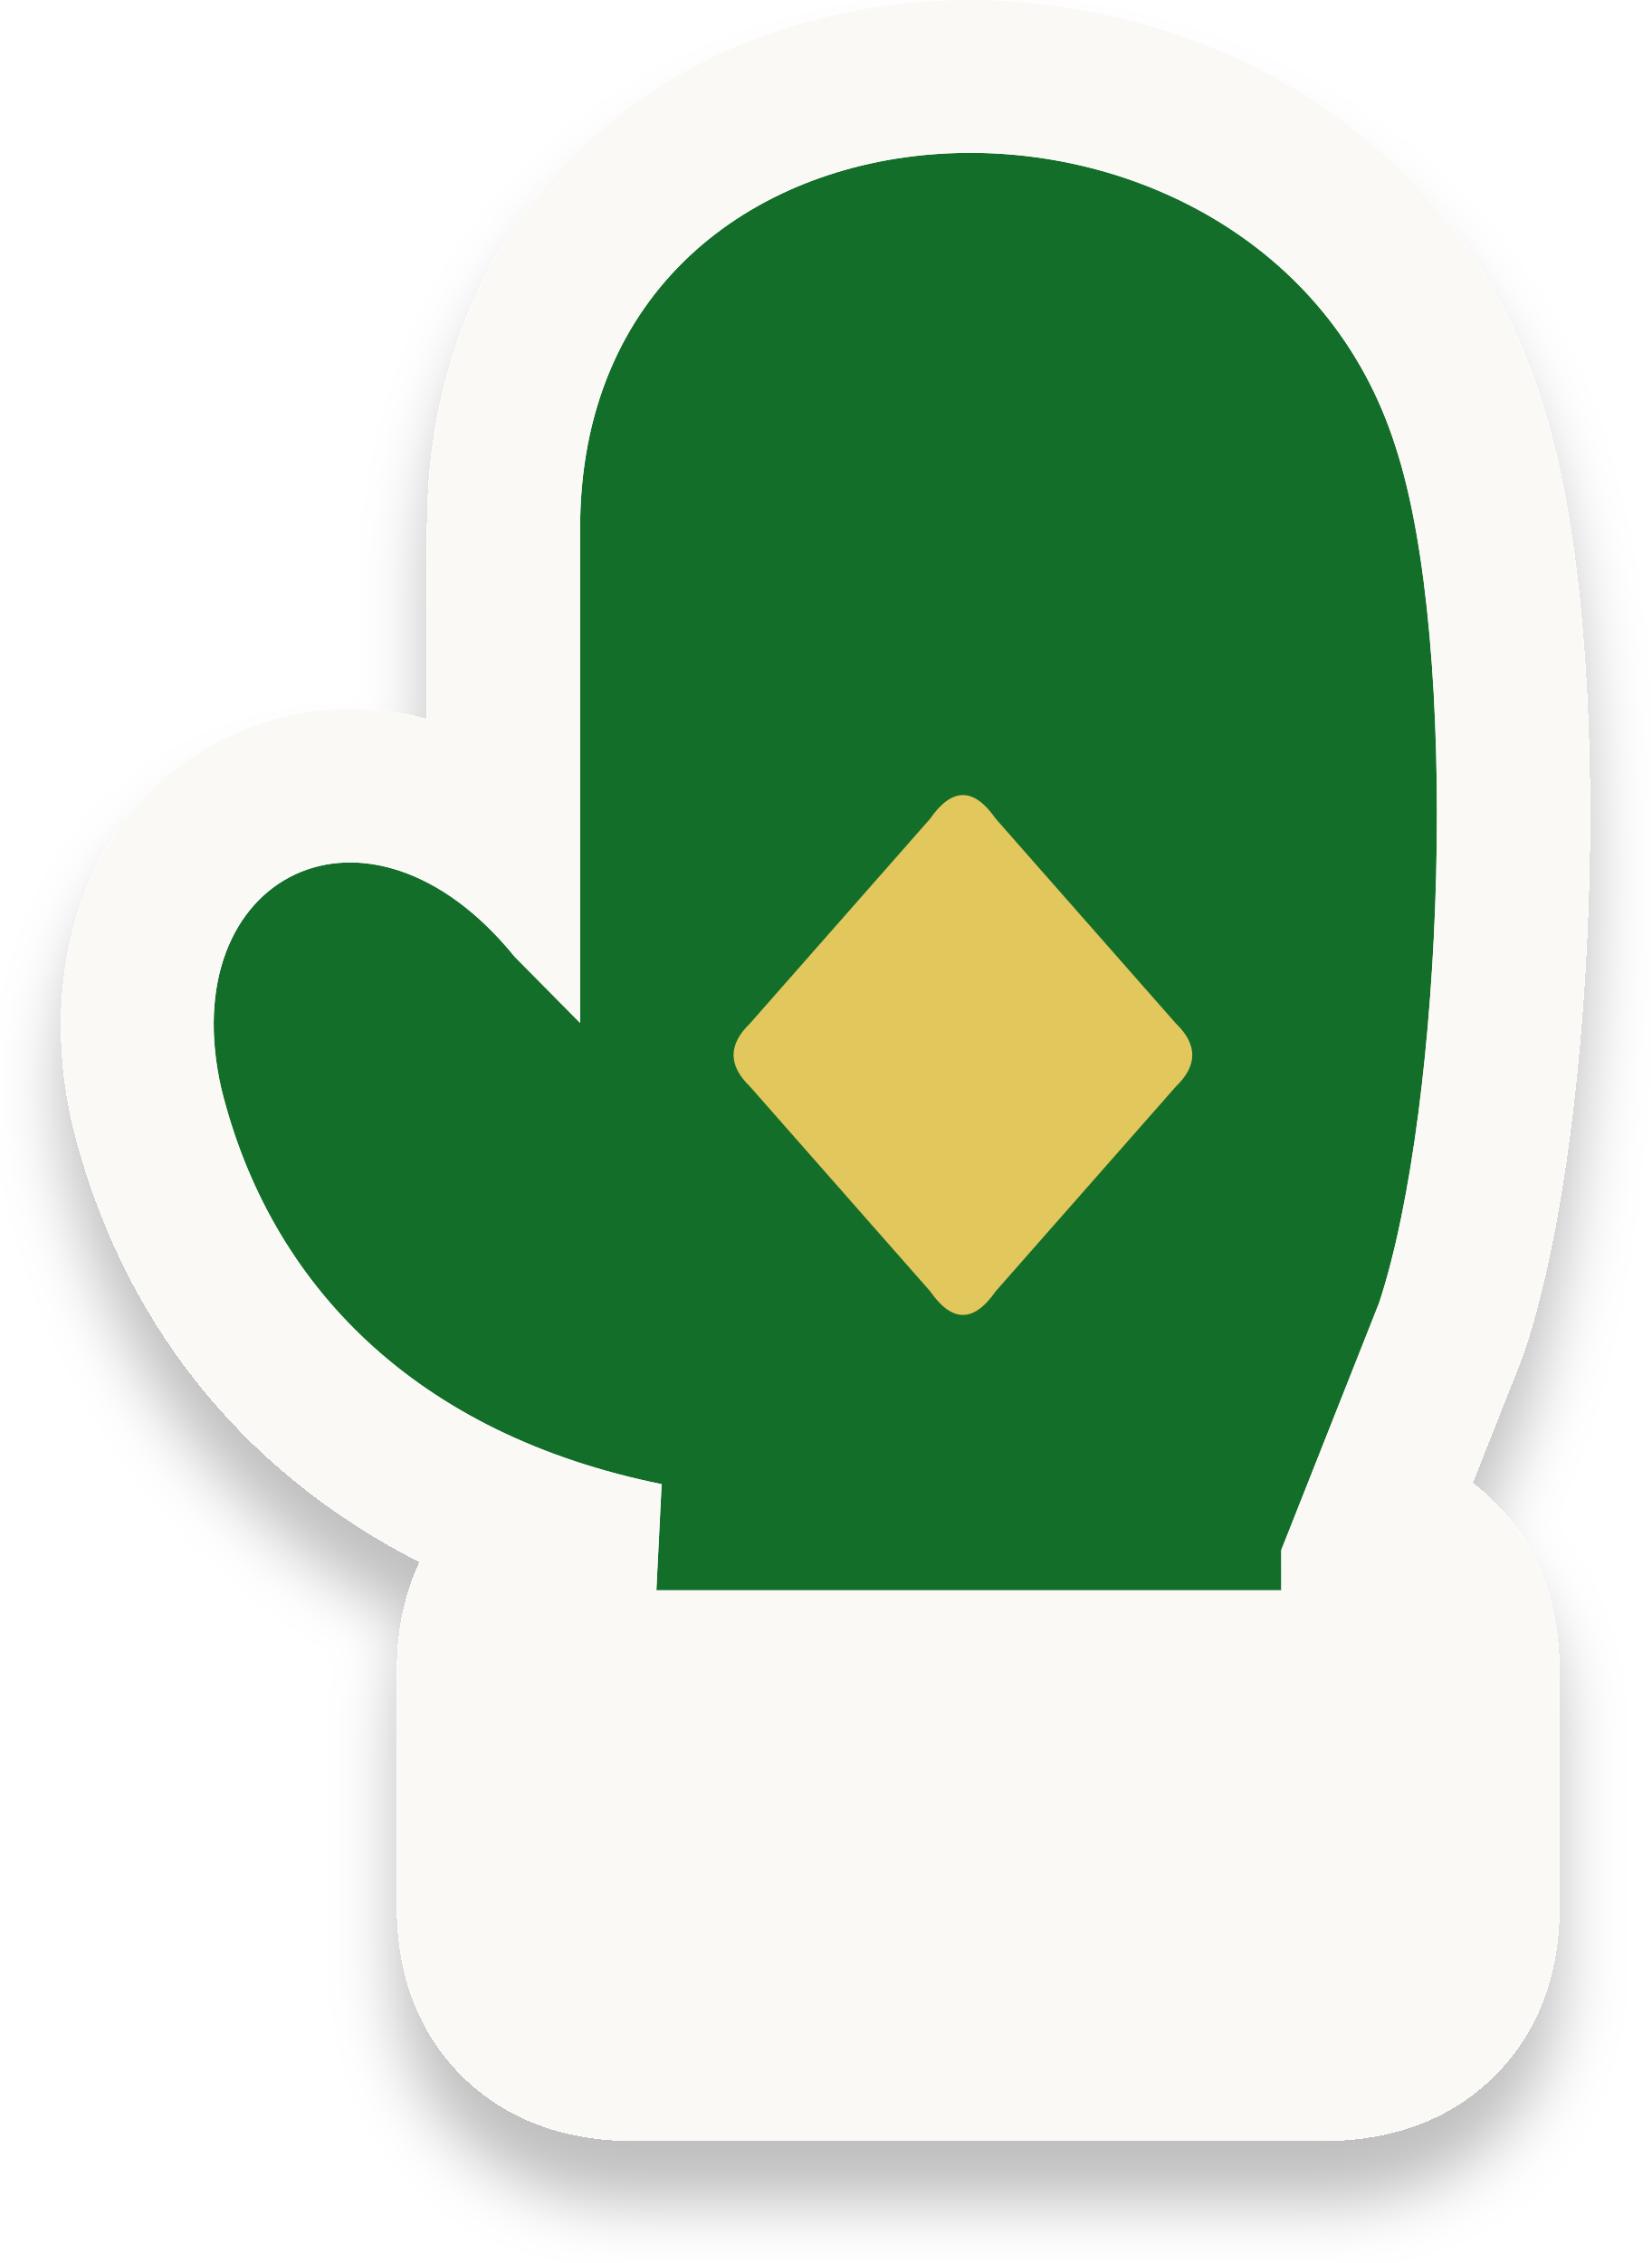
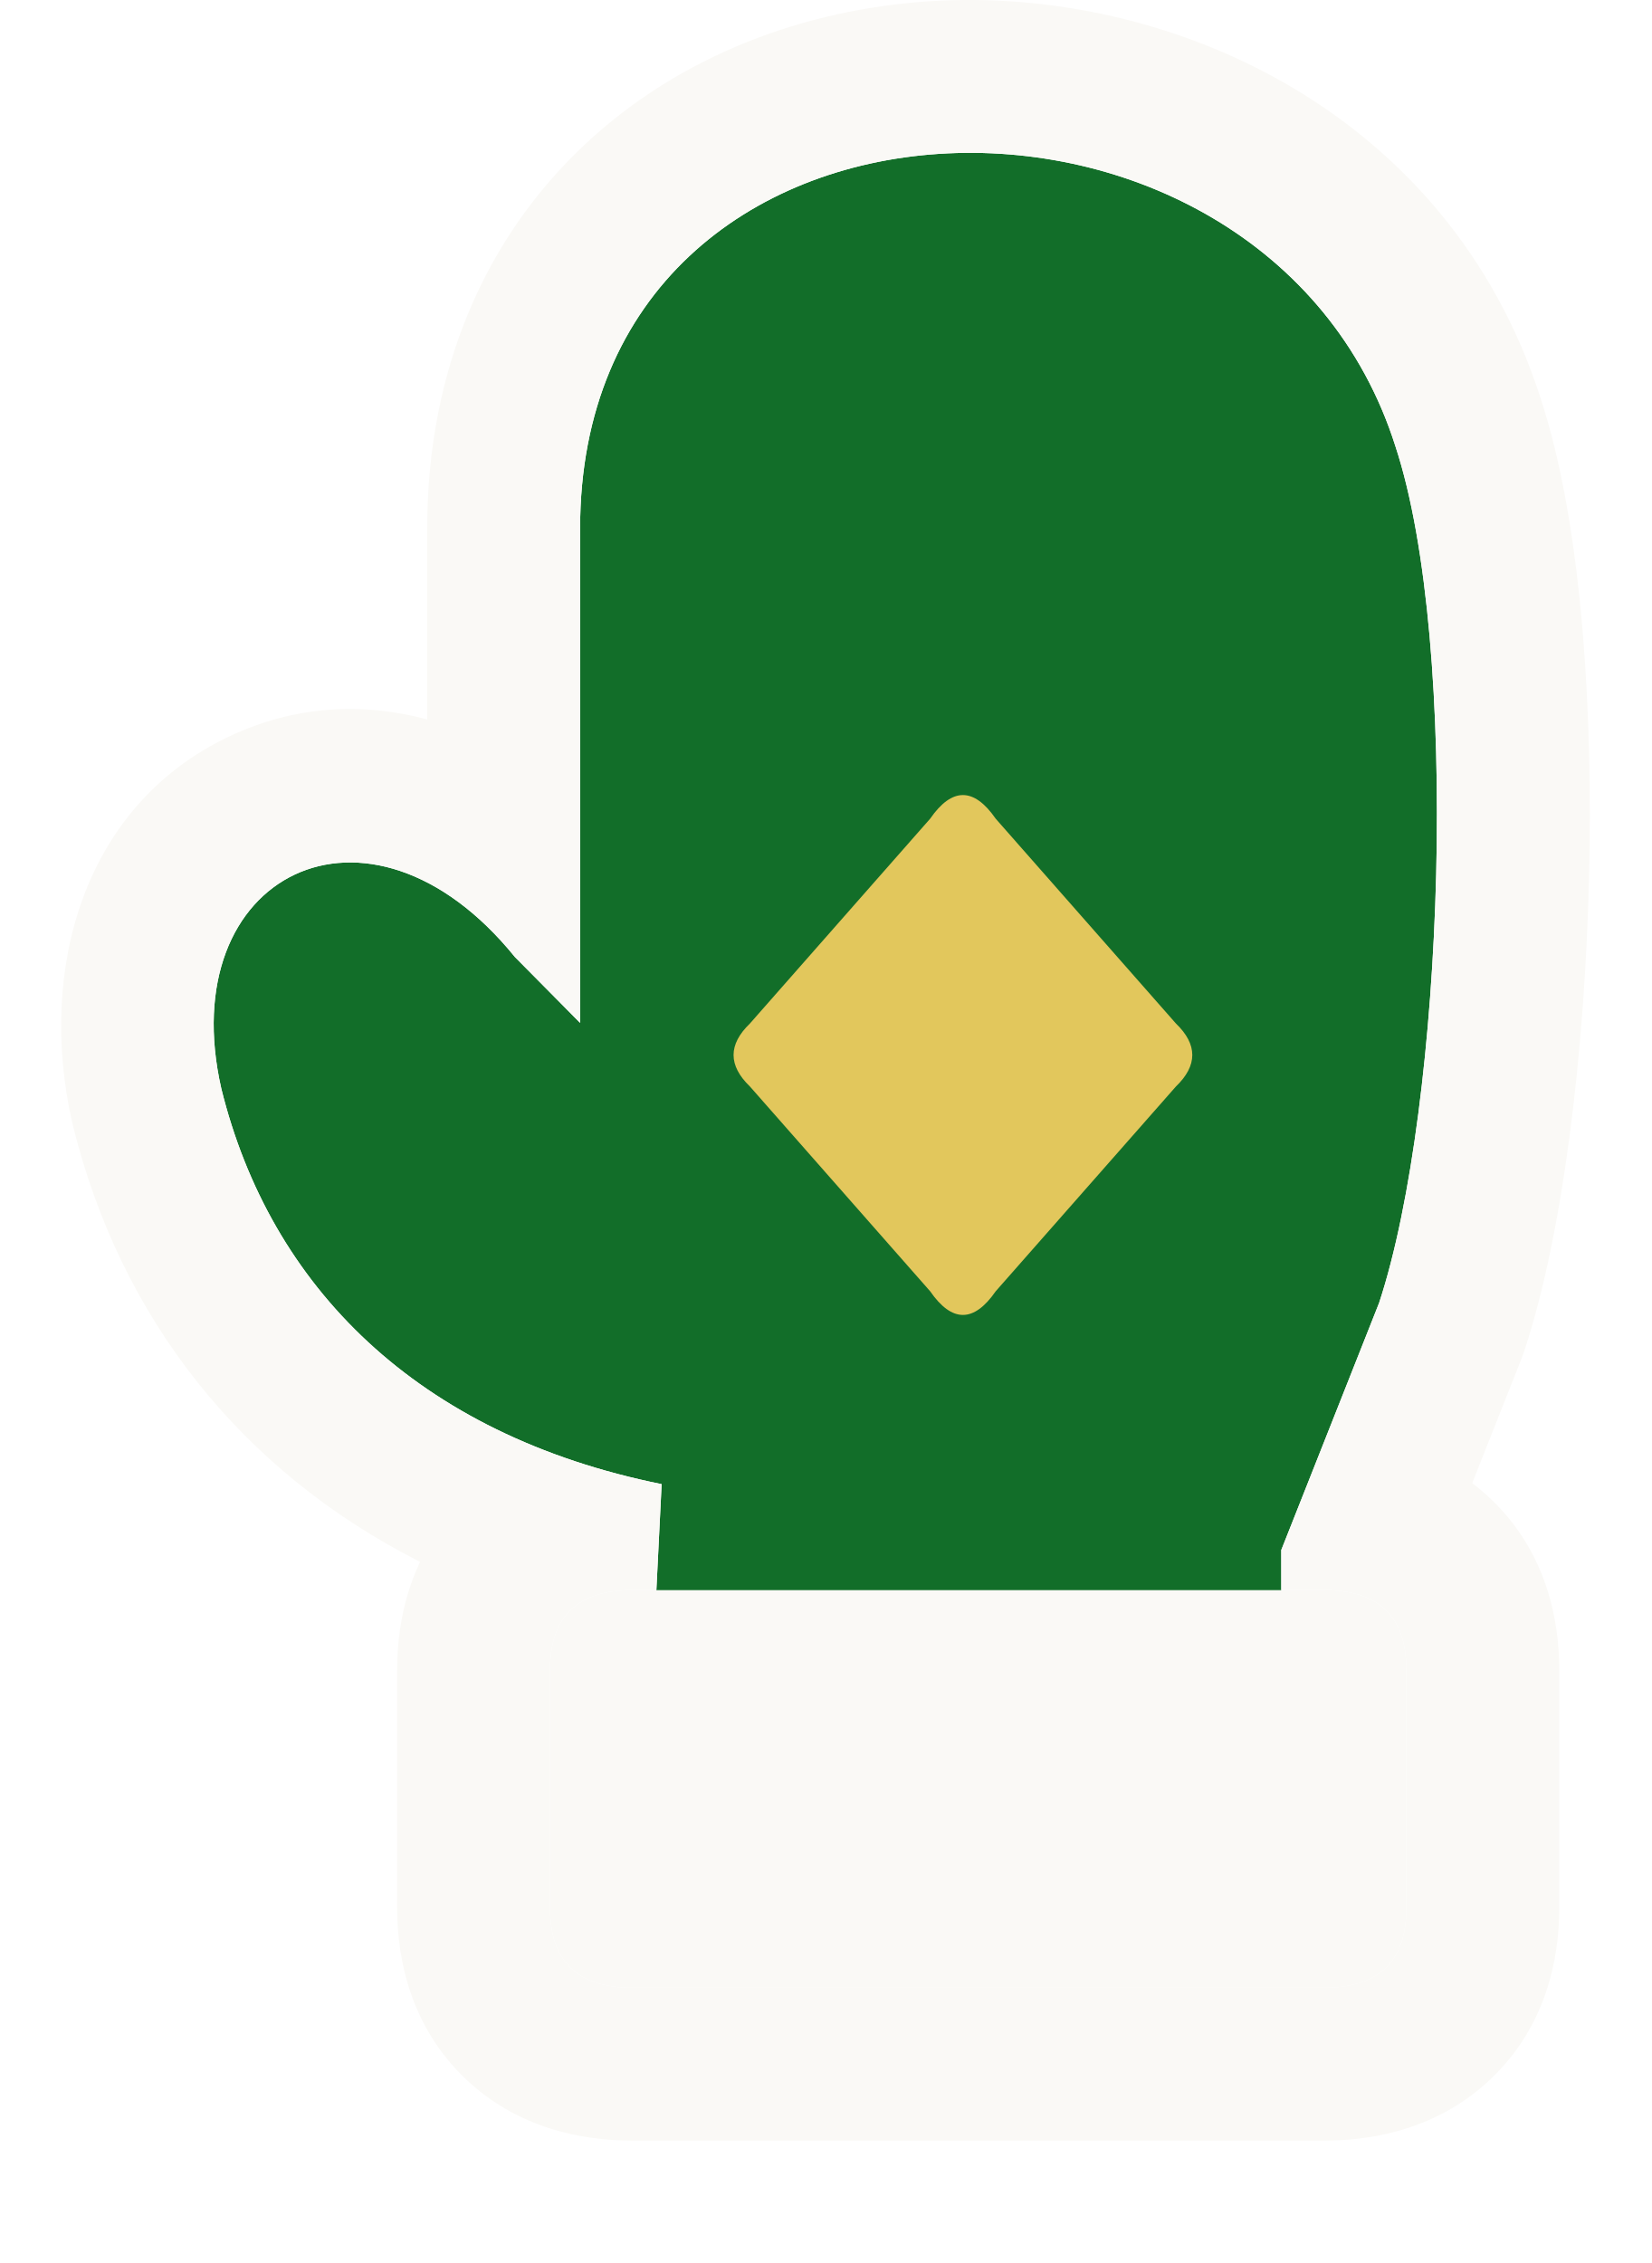
- <svg xmlns="http://www.w3.org/2000/svg" width="54" height="74" viewBox="0 0 54 74" fill="none">
-   <g filter="url(#filter0_d_246_3047)">
+ <svg xmlns="http://www.w3.org/2000/svg" width="216" height="296" viewBox="0 0 54 74" fill="none">
+   <g>
    <path d="M21.635 48.531C13.636 46.915 8.837 42.067 7.238 35.602C5.638 28.599 12.037 25.367 16.836 31.293L18.969 33.448V17.287C18.969 1.665 41.364 1.126 45.63 14.594C47.762 21.058 47.229 36.141 45.096 42.605L41.897 50.686V59.305C41.897 61.1 41.008 61.998 39.231 61.998H23.768C21.99 61.998 21.102 61.1 21.102 59.305L21.635 48.531Z" fill="#126E29" />
    <path d="M20.68 51.998H43.295C45.09 51.998 45.987 52.865 45.987 54.598V62.398C45.987 64.132 45.09 64.998 43.295 64.998H20.68C18.885 64.998 17.987 64.132 17.987 62.398V54.598C17.987 52.865 18.885 51.998 20.68 51.998Z" fill="#FAF9F6" />
    <path d="M30.416 26.771C31.13 25.741 31.844 25.741 32.559 26.771L38.452 33.468C39.166 34.155 39.166 34.842 38.452 35.529L32.559 42.225C31.844 43.256 31.13 43.256 30.416 42.225L24.523 35.529C23.809 34.842 23.809 34.155 24.523 33.468L30.416 26.771Z" fill="#E2C75C" />
    <path d="M30.371 0.043C38.219 -0.474 47.373 3.642 50.378 13.027L50.501 13.416C51.748 17.495 52.093 23.391 51.961 28.723C51.824 34.279 51.141 40.244 49.845 44.172C49.814 44.264 49.781 44.356 49.745 44.447L48.141 48.498C48.361 48.665 48.577 48.849 48.787 49.052C50.542 50.746 50.987 52.915 50.987 54.598V62.399C50.987 64.081 50.542 66.25 48.787 67.945C47.065 69.608 44.92 69.998 43.295 69.998H20.68C19.054 69.998 16.91 69.608 15.188 67.945C13.433 66.25 12.987 64.081 12.987 62.399V54.598C12.987 53.536 13.165 52.281 13.736 51.073C7.849 48.089 3.935 43.072 2.384 36.804C2.377 36.775 2.37 36.745 2.363 36.716C1.227 31.743 2.705 26.34 7.505 24.077C9.658 23.062 11.878 22.962 13.969 23.526V17.287C13.969 12.089 15.877 7.779 19.109 4.739C22.259 1.778 26.354 0.308 30.371 0.043ZM18.969 33.448L16.836 31.293C12.037 25.367 5.638 28.599 7.238 35.602C8.837 42.067 13.636 46.915 21.635 48.531L21.463 51.998L20.68 51.998C18.885 51.998 17.987 52.865 17.987 54.598V62.398C17.987 64.132 18.885 64.998 20.68 64.998H43.295C45.09 64.998 45.987 64.132 45.987 62.398V54.598C45.987 52.865 45.09 51.998 43.295 51.998L41.898 51.998L41.897 50.686L45.096 42.605C47.229 36.141 47.762 21.058 45.63 14.594C41.364 1.126 18.969 1.665 18.969 17.287V33.448Z" fill="#FAF9F6" />
  </g>
-   <defs>
-     <filter id="filter0_d_246_3047" x="0" y="0" width="53.987" height="73.998" filterUnits="userSpaceOnUse" color-interpolation-filters="sRGB">
-       <feFlood flood-opacity="0" result="BackgroundImageFix" />
-       <feColorMatrix in="SourceAlpha" type="matrix" values="0 0 0 0 0 0 0 0 0 0 0 0 0 0 0 0 0 0 127 0" result="hardAlpha" />
-       <feOffset dy="2" />
-       <feGaussianBlur stdDeviation="1" />
-       <feComposite in2="hardAlpha" operator="out" />
-       <feColorMatrix type="matrix" values="0 0 0 0 0 0 0 0 0 0 0 0 0 0 0 0 0 0 0.25 0" />
-       <feBlend mode="normal" in2="BackgroundImageFix" result="effect1_dropShadow_246_3047" />
-       <feBlend mode="normal" in="SourceGraphic" in2="effect1_dropShadow_246_3047" result="shape" />
-     </filter>
-   </defs>
</svg>
